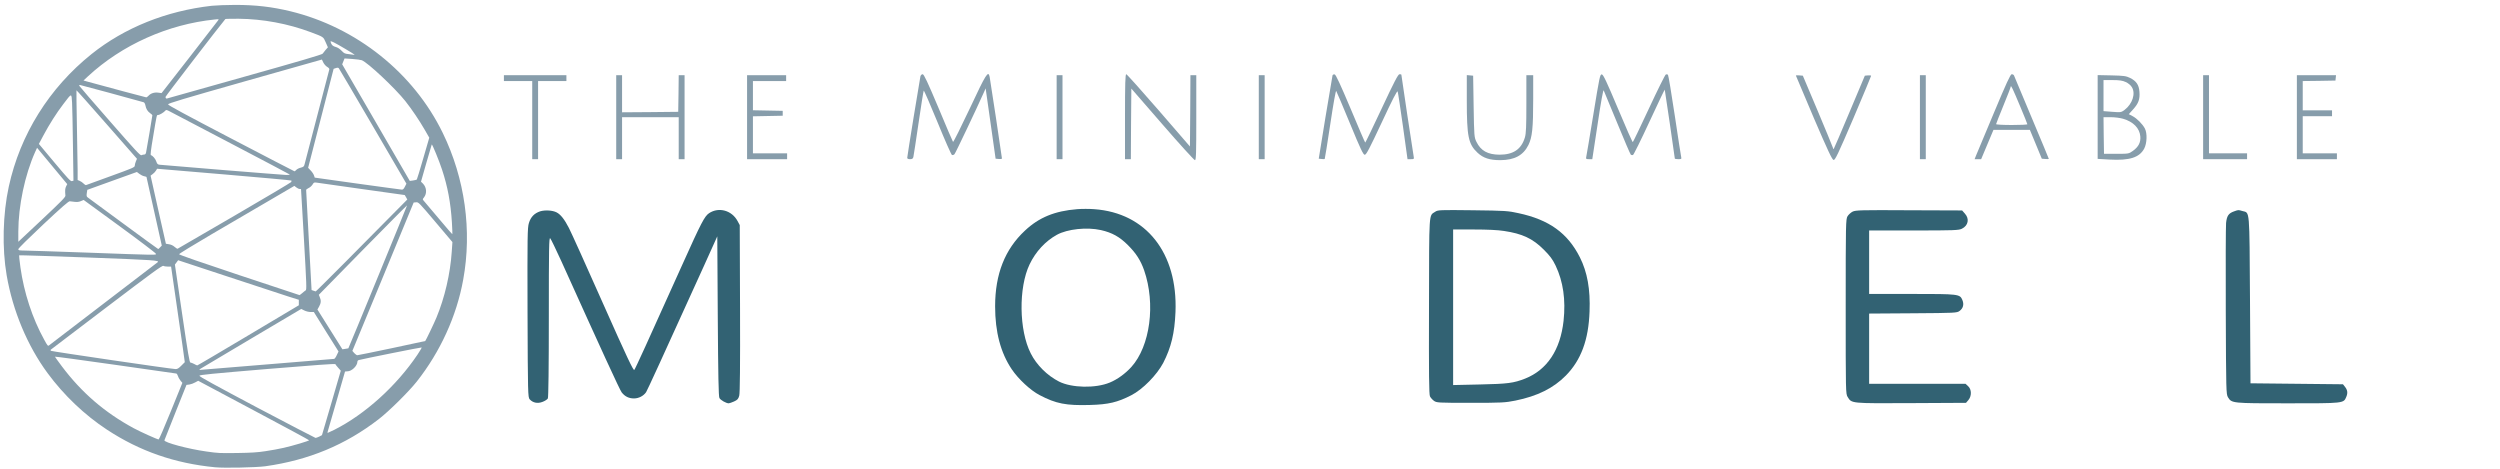
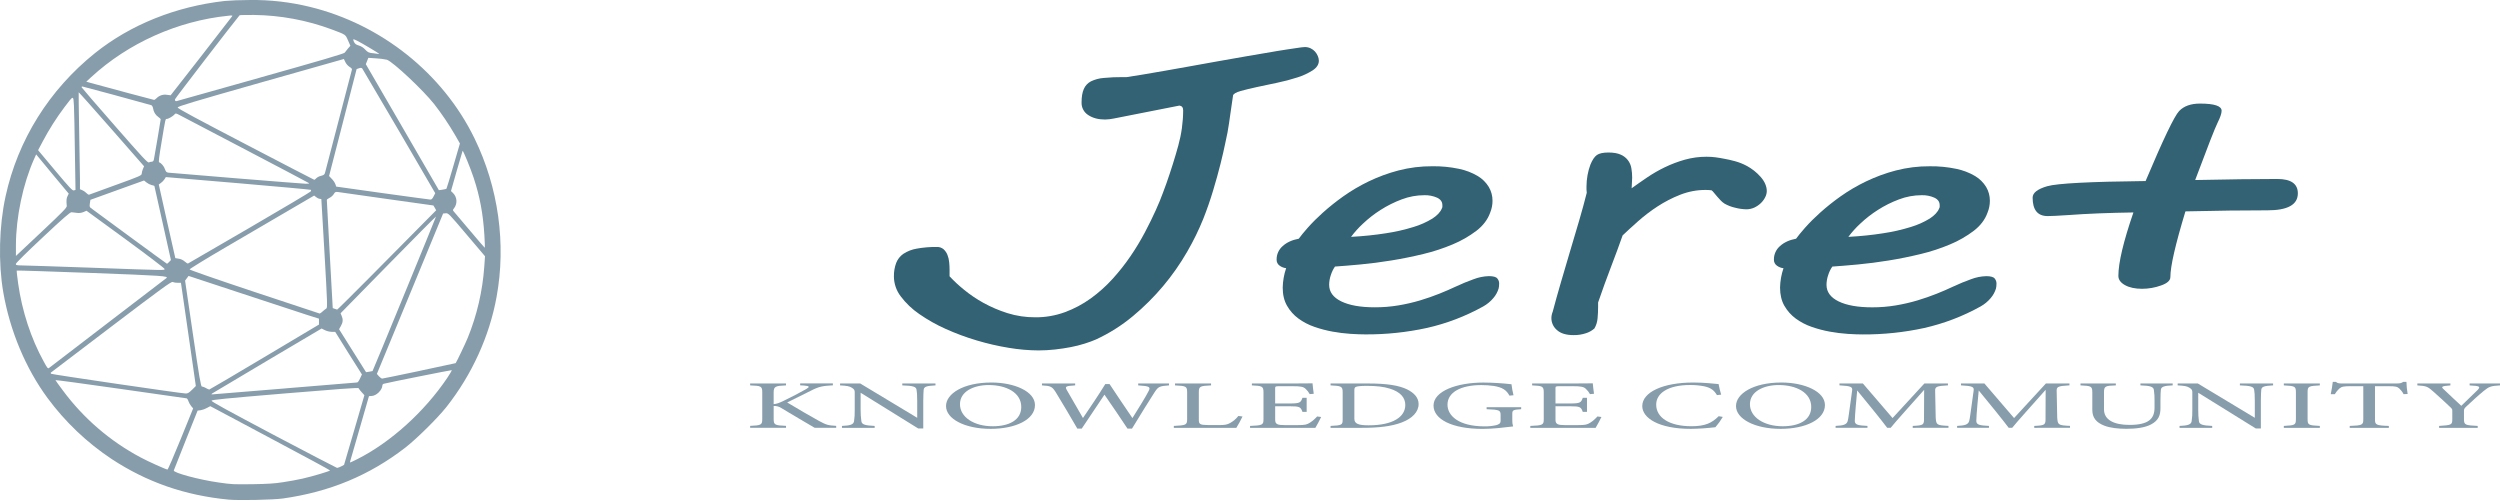
- <svg xmlns="http://www.w3.org/2000/svg" width="2560" height="480" preserveAspectRatio="xMidYMid meet">
+ <svg xmlns="http://www.w3.org/2000/svg" id="图层_1_复制_3" data-name="图层 1_复制 3" viewBox="0 0 2369.14 473.89">
+   <defs>
+     <style>.cls-1{fill:#879dab;}.cls-2{fill:#326273;}</style>
+   </defs>
  <g id="Symbol">
-     <g fill="#879dab" stroke="none">
-       <path d="M2938 6380 c-551 -53 -1031 -220 -1478 -514 -306 -201 -588 -470 -810 -771 -276 -374 -475 -850 -559 -1336 -64 -371 -53 -836 29 -1211 155 -712 552 -1347 1130 -1810 450 -360 1021 -589 1640 -659 58 -6 202 -12 320 -12 282 0 503 26 756 87 902 220 1680 841 2079 1661 303 622 402 1333 279 2005 -90 496 -313 984 -634 1390 -111 140 -378 404 -519 513 -456 352 -957 560 -1549 643 -126 17 -558 26 -684 14z m687 -220 c77 -11 189 -32 250 -46 127 -29 345 -94 345 -103 0 -4 -341 -188 -757 -409 l-757 -403 -41 22 c-22 13 -58 26 -79 29 l-40 5 -148 370 c-82 204 -150 377 -153 386 -10 29 325 119 570 153 169 24 174 24 430 21 183 -3 273 -8 380 -25z m-1292 -546 l157 -387 -24 -28 c-13 -16 -30 -44 -36 -64 -6 -19 -17 -35 -23 -35 -7 -1 -382 -54 -834 -119 -453 -64 -823 -115 -823 -111 0 3 43 62 95 132 269 358 584 630 980 844 90 49 321 153 341 154 6 0 81 -174 167 -386z m2026 347 l37 -20 129 -440 128 -440 -35 -39 c-20 -22 -37 -44 -39 -50 -3 -8 -290 13 -929 66 -775 65 -925 80 -928 92 -2 11 223 134 785 432 433 228 794 416 801 417 7 0 30 -8 51 -18z m204 -92 c420 -211 850 -600 1137 -1027 34 -51 60 -95 57 -98 -4 -4 -805 157 -859 172 -10 3 -18 12 -18 21 0 58 -78 133 -137 133 -18 0 -33 2 -33 5 0 3 -52 184 -116 403 -63 218 -117 405 -120 415 -3 9 -3 17 1 17 3 0 42 -19 88 -41z m-913 -894 c494 -41 904 -75 912 -75 7 -1 24 -23 36 -51 l24 -50 -169 -269 -168 -270 -44 0 c-24 0 -63 -9 -86 -21 l-42 -21 -679 402 c-373 222 -688 409 -699 416 -18 13 -18 14 -1 14 10 0 422 -34 916 -75z m-1175 18 l48 -48 -31 -225 c-18 -124 -60 -417 -94 -652 l-62 -428 -44 0 c-24 0 -51 -4 -61 -10 -16 -8 -146 87 -777 566 -418 317 -761 578 -763 580 -3 3 0 9 5 14 8 8 1633 247 1700 249 25 1 42 -9 79 -46z m915 -414 l690 -411 0 -38 0 -37 -147 -46 c-82 -26 -453 -148 -825 -271 l-676 -223 -22 30 -22 29 98 669 c82 557 101 669 114 669 8 0 31 9 50 19 19 11 38 20 43 20 4 1 318 -184 697 -410z m1959 175 c251 -53 457 -97 457 -98 9 -9 123 -247 153 -320 113 -272 189 -599 209 -901 l9 -130 -231 -273 c-224 -265 -232 -273 -264 -270 l-34 3 -418 1013 -419 1013 26 30 c15 16 33 29 41 29 8 0 220 -43 471 -96z m-593 2 c6 -5 804 -1949 802 -1952 -2 -2 -274 272 -605 609 l-600 612 13 32 c20 46 17 82 -9 128 l-23 41 170 271 171 272 40 -6 c22 -3 41 -6 41 -7z m-3341 -611 c402 -307 733 -561 737 -564 31 -26 -38 -31 -947 -65 -516 -19 -941 -33 -944 -30 -2 2 6 77 18 165 49 346 162 693 324 986 44 82 52 91 66 79 9 -7 345 -264 746 -571z m2710 -142 c17 -16 39 -32 48 -38 15 -9 13 -64 -23 -695 -22 -377 -40 -686 -40 -687 0 -2 -8 -3 -19 -3 -10 0 -30 -9 -45 -21 l-27 -21 -342 200 c-188 110 -542 317 -787 460 -245 144 -445 266 -445 273 0 8 312 116 820 285 451 150 822 272 824 273 2 1 18 -11 36 -26z m590 -425 c220 -222 500 -505 623 -629 l223 -225 -17 -31 -18 -30 -585 -82 c-322 -45 -602 -85 -621 -88 -31 -4 -37 -1 -53 27 -11 17 -34 39 -53 47 -19 9 -34 21 -34 27 -1 6 16 316 37 688 l37 678 26 9 c14 5 27 10 30 10 3 1 185 -180 405 -401z m-2587 -114 c-2 -9 -224 -178 -494 -375 l-492 -359 -38 16 c-26 11 -53 14 -84 10 -25 -3 -55 -7 -67 -8 -16 -2 -106 76 -362 316 -204 192 -341 327 -341 338 0 16 10 18 83 19 45 0 431 13 857 28 984 36 942 35 938 15z m59 -88 l22 -23 -104 -467 c-58 -256 -105 -468 -105 -470 0 -2 -14 -6 -32 -10 -17 -3 -47 -18 -65 -32 l-34 -26 -339 122 -338 122 -7 45 c-5 37 -3 47 12 58 10 7 229 169 488 359 258 190 472 346 475 346 3 0 15 -11 27 -24z m1013 -430 c421 -245 769 -452 775 -460 5 -8 7 -18 3 -21 -3 -4 -417 -41 -920 -84 l-913 -77 -16 26 c-9 15 -29 36 -45 47 l-28 21 104 465 105 465 43 7 c27 4 55 17 75 35 18 16 37 28 42 26 6 -2 354 -204 775 -450z m-2307 -276 c-7 -71 -4 -98 10 -126 l15 -30 -206 -248 -206 -248 -27 59 c-140 314 -228 733 -229 1086 l0 138 323 -303 c270 -254 322 -307 320 -328z m5277 366 c-17 -270 -58 -489 -135 -721 -38 -117 -134 -350 -140 -343 -1 2 -35 117 -75 256 l-72 253 26 25 c51 52 58 134 15 189 -21 26 -21 26 -2 48 11 12 102 120 203 240 100 120 184 216 186 214 2 -2 -1 -74 -6 -161z m-642 -487 l21 -41 -456 -782 c-251 -429 -461 -787 -467 -794 -9 -9 -19 -10 -42 -2 l-29 10 -174 676 -174 675 35 37 c20 20 40 51 45 67 l10 30 584 82 c321 44 594 82 605 82 16 1 27 -10 42 -40z m-4015 -145 c301 -109 327 -120 327 -142 0 -12 7 -39 15 -58 l15 -36 -411 -469 c-226 -259 -413 -468 -415 -466 -2 2 1 219 6 483 5 263 10 538 10 610 l0 132 29 12 c16 6 39 23 52 36 13 14 28 23 34 21 5 -2 157 -57 338 -123z m-517 -413 c-3 -262 -9 -527 -12 -589 -8 -134 -2 -135 -120 20 -93 121 -192 278 -272 428 l-61 115 215 257 c181 216 218 255 235 251 l22 -6 -7 -476z m4695 460 c3 -3 43 -133 88 -289 l82 -282 -62 -108 c-75 -130 -175 -278 -265 -392 -140 -176 -514 -528 -595 -558 -13 -5 -72 -13 -130 -17 l-105 -7 -16 40 -16 40 462 796 461 796 45 -6 c25 -4 48 -9 51 -13z m-1736 -69 c-6 -5 -361 -192 -790 -417 -429 -224 -806 -422 -838 -439 -52 -28 -59 -29 -70 -15 -17 22 -78 59 -99 59 -19 0 -16 -14 -68 300 -29 169 -38 246 -30 248 27 9 62 50 74 87 11 32 19 41 43 44 67 8 1683 139 1733 140 30 0 50 -3 45 -7z m90 -62 c10 -11 38 -26 62 -31 38 -10 44 -16 52 -48 90 -346 333 -1280 337 -1292 3 -11 -7 -23 -29 -36 -19 -11 -42 -38 -53 -60 l-19 -40 -1050 297 c-859 244 -1050 301 -1050 315 0 12 239 141 860 465 473 247 863 449 866 449 3 1 14 -8 24 -19z m-2076 -210 c13 0 21 -9 25 -27 10 -47 86 -497 86 -508 0 -5 -13 -19 -29 -29 -35 -24 -57 -59 -66 -108 -4 -22 -14 -39 -24 -42 -143 -41 -861 -236 -870 -236 -7 0 -11 5 -9 11 2 6 190 224 418 484 349 399 416 472 431 464 10 -5 27 -9 38 -9z m1376 -1065 c741 -208 1053 -300 1060 -312 6 -9 24 -32 41 -52 l31 -35 -30 -68 c-34 -77 -25 -71 -205 -139 -310 -116 -653 -180 -984 -183 -97 0 -178 1 -181 4 -89 106 -817 1053 -817 1063 0 18 9 27 23 21 7 -2 485 -137 1062 -299z m-1319 264 c31 -35 81 -51 134 -44 l46 6 380 -487 c208 -268 385 -496 392 -506 13 -17 10 -18 -45 -12 -640 65 -1267 346 -1732 776 l-61 57 42 12 c271 74 805 218 814 218 6 1 19 -9 30 -20z m2814 -563 c0 -5 -223 -138 -278 -165 -24 -13 -46 -20 -49 -18 -2 3 3 19 11 36 12 22 27 33 59 42 27 7 56 26 81 52 35 37 44 41 105 47 36 4 67 8 69 9 1 0 2 -1 2 -3z" transform="translate(0,0.00) scale(0.075,0.075)" />
-     </g>
+     <path class="cls-1" d="M220.35,478.5C179,474.53,143,462,109.5,440a241.65,241.65,0,0,1-60.75-57.82c-20.7-28.05-35.62-63.75-41.92-100.2C2,254.1,2.85,219.23,9,191.1c11.63-53.4,41.4-101,84.75-135.75,33.75-27,76.58-44.17,123-49.42,4.35-.45,15.15-.9,24-.9a227.52,227.52,0,0,1,56.7,6.52c67.65,16.5,126,63.08,155.93,124.58,22.72,46.65,30.15,100,20.92,150.37-6.75,37.2-23.47,73.8-47.55,104.25-8.32,10.5-28.35,30.3-38.92,38.48-34.2,26.4-71.78,42-116.18,48.22C262.2,478.73,229.8,479.4,220.35,478.5ZM271.88,462c5.77-.82,14.17-2.4,18.75-3.45,9.52-2.17,25.87-7.05,25.87-7.72,0-.3-25.57-14.1-56.77-30.68L203,389.93l-3.07,1.65a19.64,19.64,0,0,1-5.93,2.17l-3,.38-11.1,27.75c-6.15,15.3-11.25,28.27-11.47,28.95-.75,2.17,24.37,8.92,42.75,11.47,12.67,1.8,13.05,1.8,32.25,1.58C257.1,463.65,263.85,463.28,271.88,462ZM175,421.05l11.77-29-1.8-2.1a17,17,0,0,1-2.7-4.8c-.45-1.43-1.27-2.63-1.72-2.63s-28.65-4.05-62.55-8.92S56.25,365,56.25,365.25s3.23,4.65,7.13,9.9a220.47,220.47,0,0,0,73.5,63.3c6.75,3.68,24.07,11.48,25.57,11.55C162.9,450,168.53,437,175,421.05Zm152,26,2.77-1.5,9.68-33,9.6-33-2.63-2.93a21.23,21.23,0,0,1-2.92-3.75c-.23-.6-21.75,1-69.68,5-58.12,4.88-69.37,6-69.6,6.9s16.73,10.05,58.88,32.4c32.47,17.1,59.55,31.2,60.07,31.28A14.61,14.61,0,0,0,326.93,447.08Zm15.3-6.9c31.5-15.83,63.75-45,85.27-77,2.55-3.82,4.5-7.12,4.28-7.35s-60.38,11.78-64.43,12.9a1.83,1.83,0,0,0-1.35,1.58c0,4.35-5.85,10-10.27,10-1.35,0-2.48.15-2.48.38s-3.9,13.8-8.7,30.22-8.77,30.38-9,31.13-.22,1.27.08,1.27S338.78,441.83,342.23,440.18Zm-68.48-67.05c37.05-3.08,67.8-5.63,68.4-5.63s1.8-1.72,2.7-3.82l1.8-3.75L334,339.75l-12.6-20.25h-3.3a16.61,16.61,0,0,1-6.45-1.57l-3.15-1.58L257.55,346.5c-28,16.65-51.6,30.68-52.42,31.2-1.35,1-1.35,1.05-.08,1.05C205.8,378.75,236.7,376.2,273.75,373.13Zm-88.12,1.35,3.6-3.6L186.9,354c-1.35-9.3-4.5-31.27-7.05-48.9L175.2,273h-3.3a11.48,11.48,0,0,1-4.57-.75c-1.2-.6-11,6.53-58.28,42.45C77.7,338.48,52,358.05,51.83,358.2s0,.68.37,1.05c.6.6,122.48,18.53,127.5,18.68C181.58,378,182.85,377.25,185.63,374.48Zm68.62-31.05L306,312.6V307l-11-3.45c-6.15-1.95-34-11.1-61.88-20.33l-50.7-16.72-1.65,2.25-1.65,2.17,7.35,50.18c6.15,41.77,7.58,50.17,8.55,50.17a12.73,12.73,0,0,1,3.75,1.43,13,13,0,0,0,3.23,1.5C202.28,374.25,225.83,360.38,254.25,343.43Zm146.93,13.12c18.82-4,34.27-7.27,34.27-7.35.68-.67,9.23-18.52,11.48-24a221.11,221.11,0,0,0,15.67-67.57l.68-9.75L446,227.4c-16.8-19.87-17.4-20.47-19.8-20.25l-2.55.23-31.35,76-31.42,76,1.95,2.25c1.12,1.2,2.47,2.17,3.07,2.17S382.35,360.53,401.18,356.55Zm-44.48.15c.45-.37,60.3-146.17,60.15-146.4S396.3,230.7,371.48,256l-45,45.9,1,2.4c1.5,3.45,1.28,6.15-.67,9.6L325.05,317l12.75,20.33,12.83,20.4,3-.45A20.53,20.53,0,0,0,356.7,356.7ZM106.13,310.88c30.15-23,55-42.08,55.27-42.3,2.33-1.95-2.85-2.33-71-4.88-38.7-1.42-70.58-2.47-70.8-2.25s.45,5.78,1.35,12.38c3.67,25.95,12.15,52,24.3,73.95,3.3,6.15,3.9,6.82,5,5.92Zm203.25-10.65a31,31,0,0,1,3.6-2.85c1.12-.68,1-4.8-1.73-52.13-1.65-28.27-3-51.45-3-51.52s-.6-.23-1.42-.23a7,7,0,0,1-3.38-1.57l-2-1.58-25.65,15c-14.1,8.25-40.65,23.78-59,34.5s-33.37,20-33.37,20.48,23.4,8.7,61.5,21.37c33.82,11.25,61.65,20.4,61.8,20.48A12.18,12.18,0,0,0,309.38,300.23Zm44.25-31.88,46.72-47.17,16.73-16.88L415.8,202l-1.35-2.25-43.87-6.15c-24.15-3.38-45.15-6.38-46.58-6.6-2.32-.3-2.77-.08-4,2a10.57,10.57,0,0,1-4,3.53c-1.42.67-2.55,1.57-2.55,2s1.2,23.7,2.78,51.6L319.05,297l1.95.68a19.46,19.46,0,0,0,2.25.75C323.48,298.5,337.13,284.93,353.63,268.35Zm-194-8.55c-.15-.67-16.8-13.35-37-28.12l-36.9-26.93L82.8,206a11.71,11.71,0,0,1-6.3.75c-1.87-.22-4.12-.52-5-.6-1.2-.15-8,5.7-27.15,23.7C29,244.2,18.75,254.33,18.75,255.15c0,1.2.75,1.35,6.23,1.43,3.37,0,32.32,1,64.27,2.1C163.05,261.38,159.9,261.3,159.6,259.8Zm4.43-6.6,1.65-1.72-7.8-35c-4.35-19.2-7.88-35.1-7.88-35.25a6.9,6.9,0,0,0-2.4-.75,13.94,13.94,0,0,1-4.87-2.4l-2.55-2-25.43,9.15L89.4,194.4l-.52,3.38c-.38,2.77-.23,3.52.9,4.35.75.52,17.17,12.67,36.6,26.92S161.78,255,162,255A7.7,7.7,0,0,0,164,253.2ZM240,221c31.58-18.37,57.68-33.9,58.13-34.5s.52-1.35.22-1.57-31.27-3.08-69-6.3l-68.47-5.78-1.2,1.95a13.76,13.76,0,0,1-3.38,3.53l-2.1,1.57,7.8,34.88,7.88,34.87,3.22.53a11.15,11.15,0,0,1,5.63,2.62c1.35,1.2,2.77,2.1,3.15,1.95S208.43,239.4,240,221ZM67,200.25c-.53-5.32-.3-7.35.75-9.45l1.12-2.25L53.4,170,38,151.35l-2,4.43c-10.5,23.55-17.1,55-17.18,81.45v10.35L43,224.85C63.23,205.8,67.13,201.83,67,200.25ZM462.75,227.7c-1.27-20.25-4.35-36.67-10.12-54.07-2.85-8.78-10.05-26.25-10.5-25.73-.08.15-2.63,8.78-5.63,19.2l-5.4,19,1.95,1.87a10.89,10.89,0,0,1,1.13,14.18c-1.58,2-1.58,2-.15,3.6.82.9,7.65,9,15.22,18s13.8,16.2,13.95,16.05S463.13,234.23,462.75,227.7ZM414.6,191.18l1.58-3.08L382,129.45c-18.83-32.17-34.58-59-35-59.55-.67-.67-1.42-.75-3.15-.15l-2.17.75-13.05,50.7-13.05,50.63,2.62,2.77a16,16,0,0,1,3.38,5l.75,2.25,43.8,6.15c24.07,3.3,44.55,6.15,45.37,6.15C412.65,194.25,413.48,193.43,414.6,191.18ZM113.48,180.3c22.57-8.17,24.52-9,24.52-10.65a15,15,0,0,1,1.13-4.35l1.12-2.7-30.82-35.17c-17-19.43-31-35.1-31.13-34.95s.08,16.42.45,36.22.75,40.35.75,45.75v9.9l2.18.9a13.67,13.67,0,0,1,3.9,2.7c1,1.05,2.1,1.73,2.55,1.58S99.9,185.25,113.48,180.3Zm-38.78-31c-.22-19.65-.67-39.53-.9-44.18-.6-10.05-.15-10.12-9,1.5a243.42,243.42,0,0,0-20.4,32.1l-4.57,8.63L56,166.65c13.58,16.2,16.35,19.13,17.63,18.83l1.65-.45Zm352.13,34.5c.22-.23,3.22-10,6.6-21.68L439.58,141l-4.65-8.1a262.7,262.7,0,0,0-19.88-29.4c-10.5-13.2-38.55-39.6-44.62-41.85a59.83,59.83,0,0,0-9.75-1.27l-7.88-.53-1.2,3-1.2,3,34.65,59.7,34.58,59.7,3.37-.45C424.88,184.5,426.6,184.13,426.83,183.83Zm-130.2-5.18c-.45-.37-27.08-14.4-59.25-31.27s-60.45-31.65-62.85-32.93c-3.9-2.1-4.43-2.17-5.25-1.12-1.28,1.65-5.85,4.42-7.43,4.42-1.42,0-1.2-1-5.1,22.5-2.17,12.68-2.85,18.45-2.25,18.6,2,.68,4.65,3.75,5.55,6.53.83,2.4,1.43,3.07,3.23,3.3,5,.6,126.22,10.42,130,10.5C295.5,179.18,297,179,296.63,178.65Zm6.75-4.65a10.38,10.38,0,0,1,4.65-2.32c2.85-.75,3.3-1.2,3.9-3.6,6.75-26,25-96,25.27-96.9s-.52-1.73-2.17-2.7a12.3,12.3,0,0,1-4-4.5l-1.42-3L250.88,83.25c-64.43,18.3-78.75,22.58-78.75,23.63s17.92,10.57,64.5,34.87c35.47,18.53,64.72,33.68,64.95,33.68S302.63,174.83,303.38,174Zm-155.7-15.75c1,0,1.57-.67,1.87-2,.75-3.53,6.45-37.28,6.45-38.1,0-.38-1-1.43-2.17-2.18a11.8,11.8,0,0,1-5-8.1c-.3-1.65-1-2.92-1.8-3.15C136.35,101.63,82.5,87,81.83,87s-.83.38-.68.83,14.25,16.8,31.35,36.3c26.18,29.92,31.2,35.4,32.33,34.8A7.44,7.44,0,0,1,147.68,158.25Zm103.2-79.87c55.57-15.6,79-22.5,79.5-23.4.45-.68,1.8-2.4,3.07-3.9l2.33-2.63-2.25-5.1C331,37.58,331.65,38,318.15,32.93a219.62,219.62,0,0,0-73.8-13.73c-7.27,0-13.35.08-13.57.3-6.68,8-61.28,79-61.28,79.73,0,1.35.68,2,1.73,1.57C171.75,100.65,207.6,90.53,250.88,78.38ZM152,98.18A11.26,11.26,0,0,1,162,94.88l3.45.45L194,58.8c15.6-20.1,28.88-37.2,29.4-37.95,1-1.27.75-1.35-3.37-.9-48,4.88-95,26-129.9,58.2L85.5,82.43l3.15.9C109,88.88,149,99.68,149.7,99.68,150.15,99.75,151.13,99,152,98.18ZM363,56c0-.37-16.72-10.35-20.85-12.37-1.8-1-3.45-1.5-3.67-1.35a5.88,5.88,0,0,0,.82,2.7c.9,1.65,2,2.47,4.43,3.15A13.69,13.69,0,0,1,349.8,52c2.63,2.77,3.3,3.07,7.88,3.52,2.7.3,5,.6,5.17.68S363,56.1,363,56Z" transform="translate(-3.73 -5.03)" />
  </g>
-   <g id="text" stroke="none" transform="translate(500,425) scale(0.1,-0.1)">
-     <g id="The minimum viable" fill="#879dab">
-       <path d="M4425 3468 c-8 -36 -135 -818 -135 -834 0 -9 10 -14 29 -14 22 0 30 6 34 23 3 12 27 168 53 347 26 179 50 328 53 332 3 4 67 -142 141 -323 74 -182 141 -333 148 -336 8 -3 19 1 26 8 11 12 228 469 299 629 l20 45 51 -360 51 -360 33 -3 c17 -2 32 1 32 5 0 12 -119 803 -126 836 -14 68 -36 34 -203 -323 -91 -193 -168 -347 -172 -343 -4 4 -71 162 -150 351 -111 263 -148 342 -161 342 -10 0 -20 -10 -23 -22z" />
-       <path d="M6520 3055 l0 -435 30 0 30 0 2 362 3 361 318 -366 c175 -202 325 -367 333 -367 12 0 14 63 14 435 l0 435 -30 0 -30 0 -2 -365 -3 -365 -320 370 c-176 203 -326 370 -332 370 -10 0 -13 -94 -13 -435z" />
-       <path d="M8645 3478 c-2 -7 -35 -202 -73 -433 l-68 -420 29 -3 c16 -2 30 -2 32 0 2 2 28 162 57 356 32 213 56 348 61 340 5 -7 68 -157 141 -333 108 -263 136 -320 151 -320 16 0 50 66 175 333 109 234 157 327 162 315 4 -10 28 -170 54 -355 l47 -338 34 0 c32 0 34 2 29 28 -6 28 -126 827 -126 837 0 3 -8 5 -19 5 -14 0 -53 -74 -182 -350 -90 -192 -166 -350 -169 -350 -3 0 -70 157 -150 348 -104 246 -151 348 -163 350 -9 2 -19 -2 -22 -10z" />
-       <path d="M11316 3078 c-37 -227 -70 -423 -73 -435 -5 -20 -1 -23 29 -23 l33 0 55 361 c34 230 57 355 62 343 4 -11 66 -160 138 -333 71 -173 133 -318 139 -324 5 -5 16 -7 23 -4 7 3 83 156 168 340 85 184 156 332 157 329 3 -8 103 -695 103 -705 0 -4 16 -7 36 -7 29 0 34 3 30 18 -3 9 -32 202 -66 427 -34 226 -65 414 -70 419 -5 5 -15 6 -22 3 -7 -2 -85 -159 -172 -346 -88 -188 -162 -344 -166 -346 -4 -2 -72 152 -152 343 -116 276 -150 348 -165 350 -19 3 -24 -24 -87 -410z" />
-       <path d="M15417 3093 c-92 -219 -173 -415 -182 -435 l-15 -38 34 0 33 0 63 150 63 150 186 0 187 0 61 -147 61 -148 36 -3 c20 -2 36 -1 36 1 0 2 -79 193 -176 423 -97 230 -178 425 -181 432 -3 6 -13 12 -23 12 -13 0 -54 -89 -183 -397z m269 69 c41 -97 74 -180 74 -184 0 -5 -72 -8 -160 -8 -88 0 -160 4 -160 9 0 4 34 90 75 190 41 100 75 187 75 194 1 20 19 -17 96 -201z" />
-       <path d="M160 3450 l0 -30 145 0 145 0 0 -400 0 -400 30 0 30 0 0 400 0 400 145 0 145 0 0 30 0 30 -320 0 -320 0 0 -30z" />
-       <path d="M1310 3050 l0 -430 30 0 30 0 0 215 0 215 290 0 290 0 0 -215 0 -215 30 0 30 0 0 430 0 430 -30 0 -30 0 -2 -187 -3 -188 -287 -3 -288 -2 0 190 0 190 -30 0 -30 0 0 -430z" />
-       <path d="M2650 3050 l0 -430 205 0 205 0 0 30 0 30 -175 0 -175 0 0 190 0 189 153 3 152 3 0 25 0 25 -152 3 -153 3 0 149 0 150 170 0 170 0 0 30 0 30 -200 0 -200 0 0 -430z" />
-       <path d="M5820 3050 l0 -430 30 0 30 0 0 430 0 430 -30 0 -30 0 0 -430z" />
-       <path d="M7890 3050 l0 -430 30 0 30 0 0 430 0 430 -30 0 -30 0 0 -430z" />
-       <path d="M10020 3223 c0 -372 16 -449 110 -537 59 -55 124 -76 234 -76 145 1 234 49 287 155 39 80 49 171 49 473 l0 242 -35 0 -35 0 0 -293 c0 -231 -3 -304 -15 -344 -36 -121 -118 -177 -260 -177 -121 1 -191 40 -236 131 -23 47 -24 57 -29 363 l-5 315 -32 3 -33 3 0 -258z" />
-       <path d="M13390 3476 c0 -2 83 -197 183 -433 143 -333 188 -429 203 -431 16 -2 46 61 202 425 100 235 182 432 182 436 0 5 -14 7 -32 5 l-32 -3 -157 -373 c-86 -205 -159 -375 -162 -378 -2 -3 -7 5 -10 18 -4 13 -74 183 -156 378 l-150 355 -36 3 c-19 2 -35 1 -35 -2z" />
-       <path d="M14660 3050 l0 -430 30 0 30 0 0 430 0 430 -30 0 -30 0 0 -430z" />
-       <path d="M16480 3052 l0 -429 123 -7 c205 -11 305 21 354 113 28 54 32 155 7 204 -23 45 -82 105 -127 128 l-38 20 45 50 c54 60 70 103 64 178 -5 72 -32 111 -96 143 -41 20 -64 23 -189 26 l-143 3 0 -429z m287 358 c24 -10 52 -33 63 -52 41 -65 7 -171 -74 -233 -35 -26 -38 -27 -126 -20 l-90 7 0 159 0 159 93 0 c69 0 103 -5 134 -20z m-27 -376 c106 -31 170 -97 177 -182 5 -60 -19 -106 -76 -147 -42 -30 -45 -30 -169 -30 l-127 0 -3 188 -2 187 73 0 c40 0 97 -7 127 -16z" />
-       <path d="M17560 3050 l0 -430 225 0 225 0 0 30 0 30 -195 0 -195 0 0 400 0 400 -30 0 -30 0 0 -430z" />
-       <path d="M18520 3050 l0 -430 205 0 205 0 0 30 0 30 -175 0 -175 0 0 190 0 190 150 0 150 0 0 30 0 30 -150 0 -150 0 0 150 0 150 168 2 167 3 3 28 3 27 -200 0 -201 0 0 -430z" />
-     </g>
-     <g id="model" fill="#326273">
-       <path d="M6030 2108 c-229 -18 -392 -85 -535 -220 -205 -191 -305 -445 -305 -775 0 -262 56 -474 170 -644 68 -101 193 -217 286 -265 167 -88 272 -108 514 -101 190 5 283 27 425 100 117 60 262 208 327 332 81 158 116 303 125 520 24 604 -300 1015 -832 1053 -49 4 -128 4 -175 0z m243 -214 c115 -26 192 -69 277 -154 84 -84 130 -156 166 -258 119 -344 62 -776 -131 -990 -63 -69 -143 -127 -220 -159 -146 -61 -390 -56 -521 10 -120 61 -230 170 -289 288 -121 237 -126 674 -12 912 62 130 162 238 280 303 108 59 307 80 450 48z" />
-       <path d="M531 2086 c-59 -20 -96 -57 -115 -120 -15 -46 -16 -139 -14 -918 3 -830 4 -867 22 -887 33 -36 81 -46 132 -26 24 9 49 25 54 35 6 12 10 317 10 836 0 708 2 816 14 804 8 -8 58 -112 112 -230 410 -908 599 -1320 620 -1348 33 -42 73 -62 126 -62 49 0 98 26 124 64 14 23 149 316 590 1288 l139 308 5 -818 c4 -615 8 -822 17 -838 12 -22 70 -54 95 -54 7 0 32 9 55 19 35 16 44 26 53 60 7 28 10 300 8 893 l-3 853 -22 41 c-59 110 -192 147 -292 81 -46 -31 -79 -93 -274 -527 -360 -800 -481 -1066 -492 -1078 -9 -10 -77 133 -320 680 -169 381 -326 729 -349 773 -45 88 -85 139 -126 160 -42 22 -119 26 -169 11z" />
-       <path d="M9697 2082 c-67 -45 -62 26 -64 -967 -2 -703 0 -905 10 -924 6 -13 25 -34 40 -45 28 -20 39 -21 375 -21 322 0 355 2 460 23 226 46 389 127 517 257 155 158 232 365 242 655 9 228 -23 404 -99 555 -125 248 -315 385 -628 452 -107 24 -139 26 -470 30 -337 4 -356 3 -383 -15z m704 -197 c187 -28 293 -77 406 -190 66 -66 90 -98 123 -166 77 -162 104 -349 81 -564 -33 -298 -168 -502 -394 -592 -118 -46 -177 -54 -464 -60 l-273 -6 0 797 0 796 213 0 c133 0 247 -5 308 -15z" />
-       <path d="M13971 2083 c-18 -9 -42 -31 -52 -47 -18 -30 -19 -70 -19 -925 0 -879 0 -894 20 -926 42 -67 27 -66 650 -63 l562 3 24 28 c35 41 34 109 -2 142 l-27 25 -493 0 -494 0 0 360 0 359 449 3 c437 3 450 4 477 24 37 27 47 67 29 111 -26 62 -33 63 -520 63 l-435 0 0 325 0 325 458 0 c415 0 460 2 492 18 65 32 79 101 31 154 l-29 33 -544 2 c-491 3 -546 1 -577 -14z" />
-       <path d="M17875 2085 c-55 -20 -72 -45 -80 -118 -3 -34 -5 -442 -3 -907 3 -817 4 -846 22 -877 38 -63 41 -63 612 -63 577 0 572 -1 600 66 17 41 13 70 -15 105 l-19 24 -474 5 -473 5 -5 850 c-6 953 -1 893 -77 914 -46 13 -39 13 -88 -4z" />
-     </g>
-   </g>
+   <path class="cls-2" d="M891.58,239.08a9.09,9.09,0,0,1,6.38,2.18,14.53,14.53,0,0,1,3.63,5.33,25.5,25.5,0,0,1,1.62,6.82,67.51,67.51,0,0,1,.38,6.82v6.64A132,132,0,0,0,917,279.36,122.83,122.83,0,0,0,935.6,292a125.07,125.07,0,0,0,22.89,9.79,86.76,86.76,0,0,0,26.39,3.93,79.73,79.73,0,0,0,28.14-4.9,102.43,102.43,0,0,0,24.39-13,133.3,133.3,0,0,0,20.77-18.61,196.55,196.55,0,0,0,17.13-21.76,234.53,234.53,0,0,0,13.51-22.46q5.87-11.17,10.13-20.62T1105.7,188q2.5-6.9,3.51-9.53,6.49-18.52,11.13-35.48a126.52,126.52,0,0,0,4.62-33.38c0-2.68-1.16-4.19-3.5-4.54l-62,12.23a45.58,45.58,0,0,1-8.51,1q-9.51,0-15.88-4.19a13.57,13.57,0,0,1-6.38-12.06q0-7.87,2.12-12.67a14.74,14.74,0,0,1,6.76-7.26,33.53,33.53,0,0,1,12.13-3.23,180.27,180.27,0,0,1,18.26-.79h3.5c4-.58,9.13-1.39,15.39-2.44s13.21-2.24,20.88-3.59,15.85-2.79,24.52-4.36,17.42-3.15,26.26-4.72,17.64-3.12,26.39-4.64,17-2.91,24.64-4.19c.5-.11,2.17-.41,5-.87s6-1,9.5-1.49l10-1.48a54.22,54.22,0,0,1,6.25-.7,12.43,12.43,0,0,1,5.5,1.22,13.17,13.17,0,0,1,4.13,3.06,15.39,15.39,0,0,1,2.63,4.19,11.6,11.6,0,0,1,1,4.46c0,3.49-1.92,6.53-5.76,9.09a60.21,60.21,0,0,1-14.5,6.73,178.78,178.78,0,0,1-19.14,5.06l-19.39,4.11q-9,1.94-15.38,3.76t-7.13,4.11q-1.26,7.68-2.5,17.12t-2.75,18q-.51,2.08-2.13,10.13t-4.5,19.58q-2.88,11.53-7,25.25t-9.38,27a245.92,245.92,0,0,1-15.14,30.94,225.42,225.42,0,0,1-51.4,61.08,158.08,158.08,0,0,1-35.27,22.28q-4.51,1.94-10.51,3.85a116.81,116.81,0,0,1-13.13,3.32q-7.14,1.39-15,2.27a142.41,142.41,0,0,1-15.63.88,177.22,177.22,0,0,1-28.15-2.45,241,241,0,0,1-30.39-7A233.5,233.5,0,0,1,900,316.77a152.43,152.43,0,0,1-25.14-14.16,74.55,74.55,0,0,1-17.51-16.69,31.23,31.23,0,0,1-6.5-18.7,35.4,35.4,0,0,1,2.12-12.94,18.8,18.8,0,0,1,6.88-8.73,33.31,33.31,0,0,1,12.63-4.9A99.51,99.51,0,0,1,891.58,239.08Z" transform="translate(-3.73 -5.03)" />
+   <path class="cls-2" d="M1213.52,251a16.63,16.63,0,0,1,5.75-12.76q5.74-5.23,15.26-7,2.74-3.84,8.5-10.4a180.22,180.22,0,0,1,14.26-14.24,218.75,218.75,0,0,1,19.39-15.47,165.88,165.88,0,0,1,24-14.15,156.81,156.81,0,0,1,28.27-10.4,124.68,124.68,0,0,1,32.14-4,115.16,115.16,0,0,1,25.27,2.45,57.81,57.81,0,0,1,17.75,6.81,30.5,30.5,0,0,1,10.51,10.4,25.53,25.53,0,0,1,3.5,13,29.33,29.33,0,0,1-2.25,11.36q-3.51,9.8-13,17.13a102.15,102.15,0,0,1-22.38,12.84,177.67,177.67,0,0,1-28,9.18q-15.13,3.67-30.27,6.12t-29.14,3.76q-14,1.31-24.26,2a30,30,0,0,0-3.88,7.95,28.92,28.92,0,0,0-1.63,9.35q0,10.14,11.51,15.73t31.77,5.59a133.06,133.06,0,0,0,22.51-1.84,171.66,171.66,0,0,0,20.39-4.71q9.63-2.9,18.13-6.3t15.51-6.72q9-4.2,17.14-7.08a43.54,43.54,0,0,1,14.38-2.89q6.25,0,8,2.19a7.29,7.29,0,0,1,1.76,4.63c0,.93-.05,1.83-.13,2.71a12.71,12.71,0,0,1-.37,2.18,24.89,24.89,0,0,1-5,9.09,34.7,34.7,0,0,1-9.5,7.87A201.25,201.25,0,0,1,1356,315.8a267.4,267.4,0,0,1-58.41,6.12q-6,0-14.13-.52a149.81,149.81,0,0,1-16.88-2.1,112.51,112.51,0,0,1-17.26-4.54,56.82,56.82,0,0,1-15.14-7.87,39,39,0,0,1-10.75-12.06q-4.14-7.15-4.13-17.3a60.6,60.6,0,0,1,3.25-18.35,13,13,0,0,1-6.13-2.36A6.68,6.68,0,0,1,1213.52,251Zm156.59-48.41a3.25,3.25,0,0,0,.5-1.57v-1.57q0-4.72-5-7.08a27.86,27.86,0,0,0-12-2.36,60.7,60.7,0,0,0-21.64,4,106.45,106.45,0,0,0-20,10A111.52,111.52,0,0,0,1295.31,217a90.18,90.18,0,0,0-11.25,12.5q18-1,33-3.41a173.9,173.9,0,0,0,26.14-5.94,76.55,76.55,0,0,0,18-8Q1368.11,207.63,1370.11,202.55Z" transform="translate(-3.73 -5.03)" />
+   <path class="cls-2" d="M1475.17,300.42q3.24-12.23,7.5-26.91t8.75-29.71q4.51-15,8.76-29.54t7.25-26.56a23.16,23.16,0,0,1-.25-3.06v-2.89a60.12,60.12,0,0,1,1-10.83,56,56,0,0,1,2.76-10q2.74-6.65,6.12-9c2.26-1.58,5.88-2.36,10.89-2.36q7.24,0,11.63,2a16.9,16.9,0,0,1,10.13,12.93,51.13,51.13,0,0,1,.75,8.82c0,1.64-.09,3.44-.25,5.42s-.25,3.56-.25,4.72q7-5.07,14.88-10.4a134.39,134.39,0,0,1,16.76-9.61,116.4,116.4,0,0,1,18.76-7.08,75.62,75.62,0,0,1,20.64-2.79,66.39,66.39,0,0,1,8.38.52q4.13.53,8.38,1.4,5,.87,10.38,2.36a53,53,0,0,1,10.38,4.1,47.22,47.22,0,0,1,13.88,10.93q5.64,6.56,5.63,13.37a13,13,0,0,1-1.5,5.68,19.8,19.8,0,0,1-4.13,5.59,22.92,22.92,0,0,1-6.12,4.2,18,18,0,0,1-7.76,1.66,45.32,45.32,0,0,1-10.38-1.49A35.34,35.34,0,0,1,1638,198a18.4,18.4,0,0,1-3.63-3q-1.87-1.92-3.5-3.85t-3-3.58a13.07,13.07,0,0,0-2.13-2.19c-.83-.11-1.75-.2-2.75-.26s-1.92-.09-2.75-.09a65.37,65.37,0,0,0-24.26,4.55,118.47,118.47,0,0,0-21.52,11.1,158.66,158.66,0,0,0-18.38,14q-8.38,7.43-14.64,13.37-5,14.16-11.13,30.15t-12.13,33.47v4.36q0,5.25-.5,10.67a22.77,22.77,0,0,1-3,9.61,22.34,22.34,0,0,1-7.88,4.46,35.3,35.3,0,0,1-11.88,1.83q-10.52,0-15.76-4.81a14.82,14.82,0,0,1-5.25-11.27A16.41,16.41,0,0,1,1475.17,300.42Z" transform="translate(-3.73 -5.03)" />
+   <path class="cls-2" d="M1684.79,251a16.63,16.63,0,0,1,5.75-12.76q5.74-5.23,15.26-7,2.75-3.84,8.5-10.4a180.22,180.22,0,0,1,14.26-14.24A218.75,218.75,0,0,1,1748,191.1,165.88,165.88,0,0,1,1772,177a156.81,156.81,0,0,1,28.27-10.4,124.73,124.73,0,0,1,32.14-4,115.16,115.16,0,0,1,25.27,2.45,58,58,0,0,1,17.76,6.81,30.55,30.55,0,0,1,10.5,10.4,25.43,25.43,0,0,1,3.5,13,29.33,29.33,0,0,1-2.25,11.36q-3.5,9.8-13,17.13a102.15,102.15,0,0,1-22.38,12.84,177.33,177.33,0,0,1-28,9.18q-15.13,3.67-30.27,6.12t-29.14,3.76q-14,1.31-24.26,2a30,30,0,0,0-3.88,7.95,28.92,28.92,0,0,0-1.63,9.35q0,10.14,11.51,15.73t31.77,5.59a133,133,0,0,0,22.51-1.84,171.66,171.66,0,0,0,20.39-4.71q9.63-2.9,18.14-6.3t15.5-6.72q9-4.2,17.14-7.08a43.59,43.59,0,0,1,14.38-2.89q6.25,0,8,2.19a7.34,7.34,0,0,1,1.75,4.63c0,.93-.05,1.83-.13,2.71a12.71,12.71,0,0,1-.37,2.18,24.75,24.75,0,0,1-5,9.09,34.7,34.7,0,0,1-9.5,7.87,201.25,201.25,0,0,1-53.41,20.44,267.4,267.4,0,0,1-58.41,6.12q-6,0-14.13-.52a149.81,149.81,0,0,1-16.88-2.1,112.51,112.51,0,0,1-17.26-4.54,57,57,0,0,1-15.14-7.87,39,39,0,0,1-10.75-12.06q-4.12-7.15-4.13-17.3a60.6,60.6,0,0,1,3.25-18.35,13,13,0,0,1-6.13-2.36A6.68,6.68,0,0,1,1684.79,251Zm156.59-48.41a3.25,3.25,0,0,0,.5-1.57v-1.57q0-4.72-5-7.08a27.83,27.83,0,0,0-12-2.36,60.74,60.74,0,0,0-21.64,4,106.45,106.45,0,0,0-20,10A111.52,111.52,0,0,0,1766.58,217a90.18,90.18,0,0,0-11.25,12.5q18-1,33-3.41a174.47,174.47,0,0,0,26.14-5.94,76.93,76.93,0,0,0,18-8Q1839.37,207.63,1841.38,202.55Z" transform="translate(-3.73 -5.03)" />
+   <path class="cls-2" d="M2074.76,205.35q-14.27,47-14.26,62.22,0,4.89-8.88,8a53.39,53.39,0,0,1-17.88,3.14q-10,0-16.26-3.49t-6.26-8.74q0-18.7,14.26-60.12-35.26.53-61,2.44-15,1-20.27,1-14.25,0-14.25-17.48,0-6.81,13.88-10.83t93.18-4.89q25-59.25,31.77-66.33t19.76-7.08q20.51,0,20.51,6.82,0,3.66-3.75,11.18T2084,175.64q47.27-1,77.79-1,19.52,0,19.51,13.63,0,16.08-28.77,16.08Q2120,204.3,2074.76,205.35Z" transform="translate(-3.73 -5.03)" />
+   <path class="cls-1" d="M714.6,368.43h34v1.81c-9.93.45-11.71.9-11.71,6.66V388c2.54-.13,5.47-1.17,9.17-3,7.13-3.43,15.66-7.83,21.52-11.19,3.83-2.2,3.44-3-2-3.43l-3.57-.19v-1.81h31v1.81c-9.55.58-12.86.9-21.4,5.37-3.82,1.87-13.75,6.79-21.91,10.86,9.68,5.82,23.82,14.1,30.45,17.66s8.15,4.08,16,4.53v1.81H775.75c-9.81-5.63-20.13-11.9-31.72-18.76a11.48,11.48,0,0,0-7.13-1.87v12.29c0,5.62,1.14,6.08,11.71,6.53v1.81h-34v-1.81c10.45-.45,11.47-.91,11.47-6.53V376.9c0-5.82-.89-6.27-11.47-6.66Z" transform="translate(-3.73 -5.03)" />
+   <path class="cls-1" d="M890.26,370.24c-8.15.45-10.82,1.1-11.21,4.07-.12,2.07-.38,4.79-.38,10.81v25.93h-4.84l-54.52-33.83v16.17A69.9,69.9,0,0,0,820,404c.25,3.3,3.44,4.27,12.61,4.66v1.81H801.61v-1.81c7.89-.32,10.95-1.29,11.46-4.46a61.12,61.12,0,0,0,.64-10.87V376.84c0-1.81-.26-2.85-2.55-4.27-2.42-1.62-5.1-2-11.34-2.33v-1.81h19.11l54,32.53V385.12c0-6-.26-8.8-.64-10.74-.38-2.91-3.31-3.82-13.5-4.14v-1.81h31.46Z" transform="translate(-3.73 -5.03)" />
+   <path class="cls-1" d="M943.26,367.52c21.78,0,41.27,8.48,41.27,21.35,0,13.9-18.6,22.57-42,22.57-24.46,0-42.29-9.44-42.29-21.6C900.2,378.26,916.38,367.52,943.26,367.52Zm-2.55,2.4c-14.27,0-27.26,6.08-27.26,18.17s13,20.89,31.08,20.89c15.41,0,27-5.82,27-18.3C971.53,377.09,957.39,369.92,940.71,369.92Z" transform="translate(-3.73 -5.03)" />
+   <path class="cls-1" d="M1111.53,370.24c-8.92.65-10.19,1.16-13.63,6.47-4.21,6.46-14.4,22.89-21.4,34.47h-4.33c-6.63-10.09-15.16-22.57-21.79-32.14-7.38,11.12-14.9,22.18-21.52,32.14h-4.21c-6.37-11.12-13.63-23.22-20.5-34.54-3.32-5.24-4.72-5.95-13-6.4v-1.81h31.47v1.81c-9.43.52-9.69,1.23-7.9,4.46,5,8.73,10.06,17.34,15.28,26.46,7-10.29,14.65-21.54,21.15-32.15h4.07c7.14,11,14.27,21.22,21.66,32.21,5.35-8.6,12.61-20.11,15.41-25.74,1.91-3.75.89-4.59-9.93-5.24v-1.81h29.17Z" transform="translate(-3.73 -5.03)" />
+   <path class="cls-1" d="M1181.21,399.73a112.51,112.51,0,0,1-5.86,10.74h-59.24v-1.81c11.6-.58,12.61-.91,12.61-6.4V376.58c0-5.5-1.27-5.82-11.46-6.34v-1.81h34.14v1.81c-10.19.52-11.59.77-11.59,6.34V402.9c0,4,1,4.85,8.28,4.92l10.06.06c6.5,0,8.41-.38,11.34-2a25.79,25.79,0,0,0,7.77-6.66Z" transform="translate(-3.73 -5.03)" />
+   <path class="cls-1" d="M1255.72,400.19c-.76,1.68-4.2,8.34-5.47,10.28h-61.91v-1.81c11.85-.45,12.74-1,12.74-6.34V376.77c0-5.76-1.4-6.08-11-6.53v-1.81h39c12,0,16.94-.07,18.47-.13.13,1.62.64,6.47,1.15,9.89l-3.82.33a18.21,18.21,0,0,0-3.82-4.92c-2-2.13-5-2.59-12.62-2.59h-12.1c-3.94,0-4.2.2-4.2,2.07v14.3h14.14c9.55,0,10.19-1,11.72-5.37h4v13.32h-4c-1.66-4.65-2.68-5.3-11.85-5.3h-14V402.9c0,4.53,2.8,4.92,9.17,5h11.85c7.77,0,9-.58,11.84-2.26a32.33,32.33,0,0,0,6.88-5.95Z" transform="translate(-3.73 -5.03)" />
+   <path class="cls-1" d="M1300.05,368.43c18,0,29.3,1.81,37.2,5.62,6.24,3.11,10.83,7.64,10.83,13.85,0,7.56-6.12,13.71-15.93,17.46s-22,5.11-37.7,5.11h-29.81v-1.81c11-.52,11.47-1,11.47-6.27V376.58c0-5.57-1.53-5.82-11.47-6.34v-1.81Zm-12.86,33.44c0,4.85,4.07,6.21,13.63,6.21,22.93,0,34.65-8,34.65-19.28,0-7.05-4.72-12.42-14.78-15.52-5.86-1.88-13.25-2.59-21.78-2.59-5.73,0-8.79.39-10.07.91s-1.65,1.1-1.65,3.62Z" transform="translate(-3.73 -5.03)" />
+   <path class="cls-1" d="M1445.27,392.81c-7.9.52-8.41.91-8.41,4.72V403a18.32,18.32,0,0,0,.77,6.14c-7.9.91-18.22,2.33-28.92,2.33-28.92,0-46.49-9.12-46.49-22.12,0-13.65,21.91-21.8,47.38-21.8a252.27,252.27,0,0,1,26.5,1.62,81,81,0,0,0,1.91,10.41l-3.82.39c-3.06-5.5-6.75-7.83-14.78-9.18a82,82,0,0,0-11.85-.84c-19.48,0-32.1,6.79-32.1,18.62,0,10.29,10.45,20.51,35.16,20.51a47.86,47.86,0,0,0,10.83-1.1c2.67-.78,4.33-1.49,4.33-4.14V398.5c0-4.72-1-5.23-13.25-5.69v-1.87h32.74Z" transform="translate(-3.73 -5.03)" />
+   <path class="cls-1" d="M1521.32,400.19c-.77,1.68-4.21,8.34-5.48,10.28h-61.91v-1.81c11.85-.45,12.74-1,12.74-6.34V376.77c0-5.76-1.4-6.08-11-6.53v-1.81h39c12,0,17-.07,18.48-.13.12,1.62.63,6.47,1.14,9.89l-3.82.33a18.21,18.21,0,0,0-3.82-4.92c-2-2.13-5-2.59-12.61-2.59H1482c-4,0-4.21.2-4.21,2.07v14.3h14.14c9.56,0,10.19-1,11.72-5.37h4v13.32h-4c-1.65-4.65-2.67-5.3-11.85-5.3h-14V402.9c0,4.53,2.81,4.92,9.17,5h11.85c7.77,0,9-.58,11.85-2.26a32.57,32.57,0,0,0,6.88-5.95Z" transform="translate(-3.73 -5.03)" />
+   <path class="cls-1" d="M1636.34,400.12a64.49,64.49,0,0,1-7,9.77,223.22,223.22,0,0,1-23.31,1.55c-30.45,0-46-10.28-46-21.6,0-13.2,19.75-22.32,48.28-22.32,11,0,19.87,1.17,24.07,1.49a84.81,84.81,0,0,0,2.42,10l-4,.45c-2.54-4.34-5.6-7-12.1-8.35a66.06,66.06,0,0,0-13.37-1.22c-21,0-32.1,7.89-32.1,18.56,0,12.48,12.74,20.5,33.37,20.5,13,0,19.36-3,25.86-9.51Z" transform="translate(-3.73 -5.03)" />
+   <path class="cls-1" d="M1691.88,367.52c21.78,0,41.27,8.48,41.27,21.35,0,13.9-18.6,22.57-42,22.57-24.45,0-42.29-9.44-42.29-21.6C1648.82,378.26,1665,367.52,1691.88,367.52Zm-2.55,2.4c-14.27,0-27.26,6.08-27.26,18.17s13,20.89,31.08,20.89c15.42,0,27-5.82,27-18.3C1720.16,377.09,1706,369.92,1689.33,369.92Z" transform="translate(-3.73 -5.03)" />
+   <path class="cls-1" d="M1816.33,410.47v-1.81c10.45-.52,10.83-.91,10.7-7.83l.13-26.39c-10.45,11.84-27.26,30.34-31.72,36h-3.31c-4.33-5.89-18.73-23.67-28.41-35.38-2.16,22.64-2.29,27.75-2.29,29,.13,3.62,3.31,4.14,12,4.59v1.81h-30.19v-1.81c7.39-.39,10.45-1.16,11.47-4.66.76-2.84.89-5.17,4.2-28.78.51-3.36-.76-4.46-12-5v-1.81h22.16l28.15,32.79,30.19-32.79h22.3v1.81c-11,.65-12.36,1.23-12.11,5.76l.51,24.83c.51,6.92.89,7.25,12.1,7.83v1.81Z" transform="translate(-3.73 -5.03)" />
+   <path class="cls-1" d="M1931.49,410.47v-1.81c10.44-.52,10.82-.91,10.7-7.83l.12-26.39c-10.44,11.84-27.26,30.34-31.71,36h-3.32c-4.33-5.89-18.72-23.67-28.4-35.38-2.17,22.64-2.3,27.75-2.3,29,.13,3.62,3.32,4.14,12,4.59v1.81h-30.19v-1.81c7.39-.39,10.44-1.16,11.46-4.66.77-2.84.9-5.17,4.21-28.78.51-3.36-.77-4.46-12-5v-1.81h22.17l28.15,32.79,30.19-32.79h22.29v1.81c-11,.65-12.36,1.23-12.1,5.76l.51,24.83c.51,6.92.89,7.25,12.1,7.83v1.81Z" transform="translate(-3.73 -5.03)" />
+   <path class="cls-1" d="M2062.69,370.24c-8,.26-11,1.29-11.21,4.27-.13,1.49-.38,4.2-.38,10.15v7c0,6.6-1.53,11.64-8.92,15.59-6,3.17-14.65,4.14-23.43,4.14-7.39,0-15.29-.78-20.9-3-7.64-3-11.33-7.44-11.33-15V376.9c0-5.82-1-6.21-11.21-6.66v-1.81h33.5v1.81c-10.19.32-11.21.84-11.21,6.66v16.17c0,9.44,8.79,14.62,24.07,14.62,18.09,0,23.82-5.69,23.82-16.43v-6.6a61.23,61.23,0,0,0-.63-10.15c-.38-2.91-3.31-4-12.74-4.27v-1.81h30.57Z" transform="translate(-3.73 -5.03)" />
+   <path class="cls-1" d="M2157.85,370.24c-8.16.45-10.83,1.1-11.21,4.07-.13,2.07-.39,4.79-.39,10.81v25.93h-4.83l-54.52-33.83v16.17a71.86,71.86,0,0,0,.63,10.61c.26,3.3,3.44,4.27,12.61,4.66v1.81h-30.95v-1.81c7.9-.32,10.95-1.29,11.46-4.46a60.13,60.13,0,0,0,.64-10.87V376.84c0-1.81-.25-2.85-2.55-4.27-2.42-1.62-5.09-2-11.33-2.33v-1.81h19.1l54,32.53V385.12c0-6-.25-8.8-.63-10.74-.39-2.91-3.32-3.82-13.51-4.14v-1.81h31.47Z" transform="translate(-3.73 -5.03)" />
+   <path class="cls-1" d="M2168,410.47v-1.81c10.44-.58,11.46-.84,11.46-6.34V376.64c0-5.56-1-5.82-11.46-6.4v-1.81h34.14v1.81c-10.58.58-11.6.84-11.6,6.4v25.68c0,5.56,1,5.76,11.6,6.34v1.81Z" transform="translate(-3.73 -5.03)" />
+   <path class="cls-1" d="M2281.53,378.58a20.22,20.22,0,0,0-4.07-5.37c-2-1.74-3.31-2.2-10.32-2.2H2254.4v31.5c0,5.05,1,5.76,13.12,6.15v1.81h-37.07v-1.81c11.85-.39,12.87-1,12.87-6.15V371h-11.59c-7,0-9.05.39-11.21,2.33a25.74,25.74,0,0,0-4.21,5.24h-3.82c.77-3.94,1.53-8,1.91-11.64h2.93c1.91,1.55,3.32,1.49,6.88,1.49h50.45c3.56,0,4.58-.26,6.49-1.49h3.06a79.2,79.2,0,0,0,1.14,11.45Z" transform="translate(-3.73 -5.03)" />
+   <path class="cls-1" d="M2372.87,370.24c-8.92.52-10.45,1.23-15.54,5.37-5.74,4.72-10.45,9.18-16.69,14.94-1.53,1.49-1.91,2.26-1.91,3.82v7.95c0,5.37,1.15,5.76,13,6.34v1.81h-36.56v-1.81c11.59-.78,12.49-.91,12.49-6.34V394c0-1.3-.51-1.88-2.55-3.75-4.46-4.21-8.79-8.28-15.67-14.36-5-4.4-6.24-5.18-14.9-5.63v-1.81h31.33v1.81c-9.17.65-8.66,1.49-6.37,3.69,5.35,5,11.34,10.8,16.69,15.65,4.59-4.33,11.85-11.39,15.41-14.94,2.93-3.24,2.55-3.88-7.51-4.4v-1.81h28.79Z" transform="translate(-3.73 -5.03)" />
</svg>
